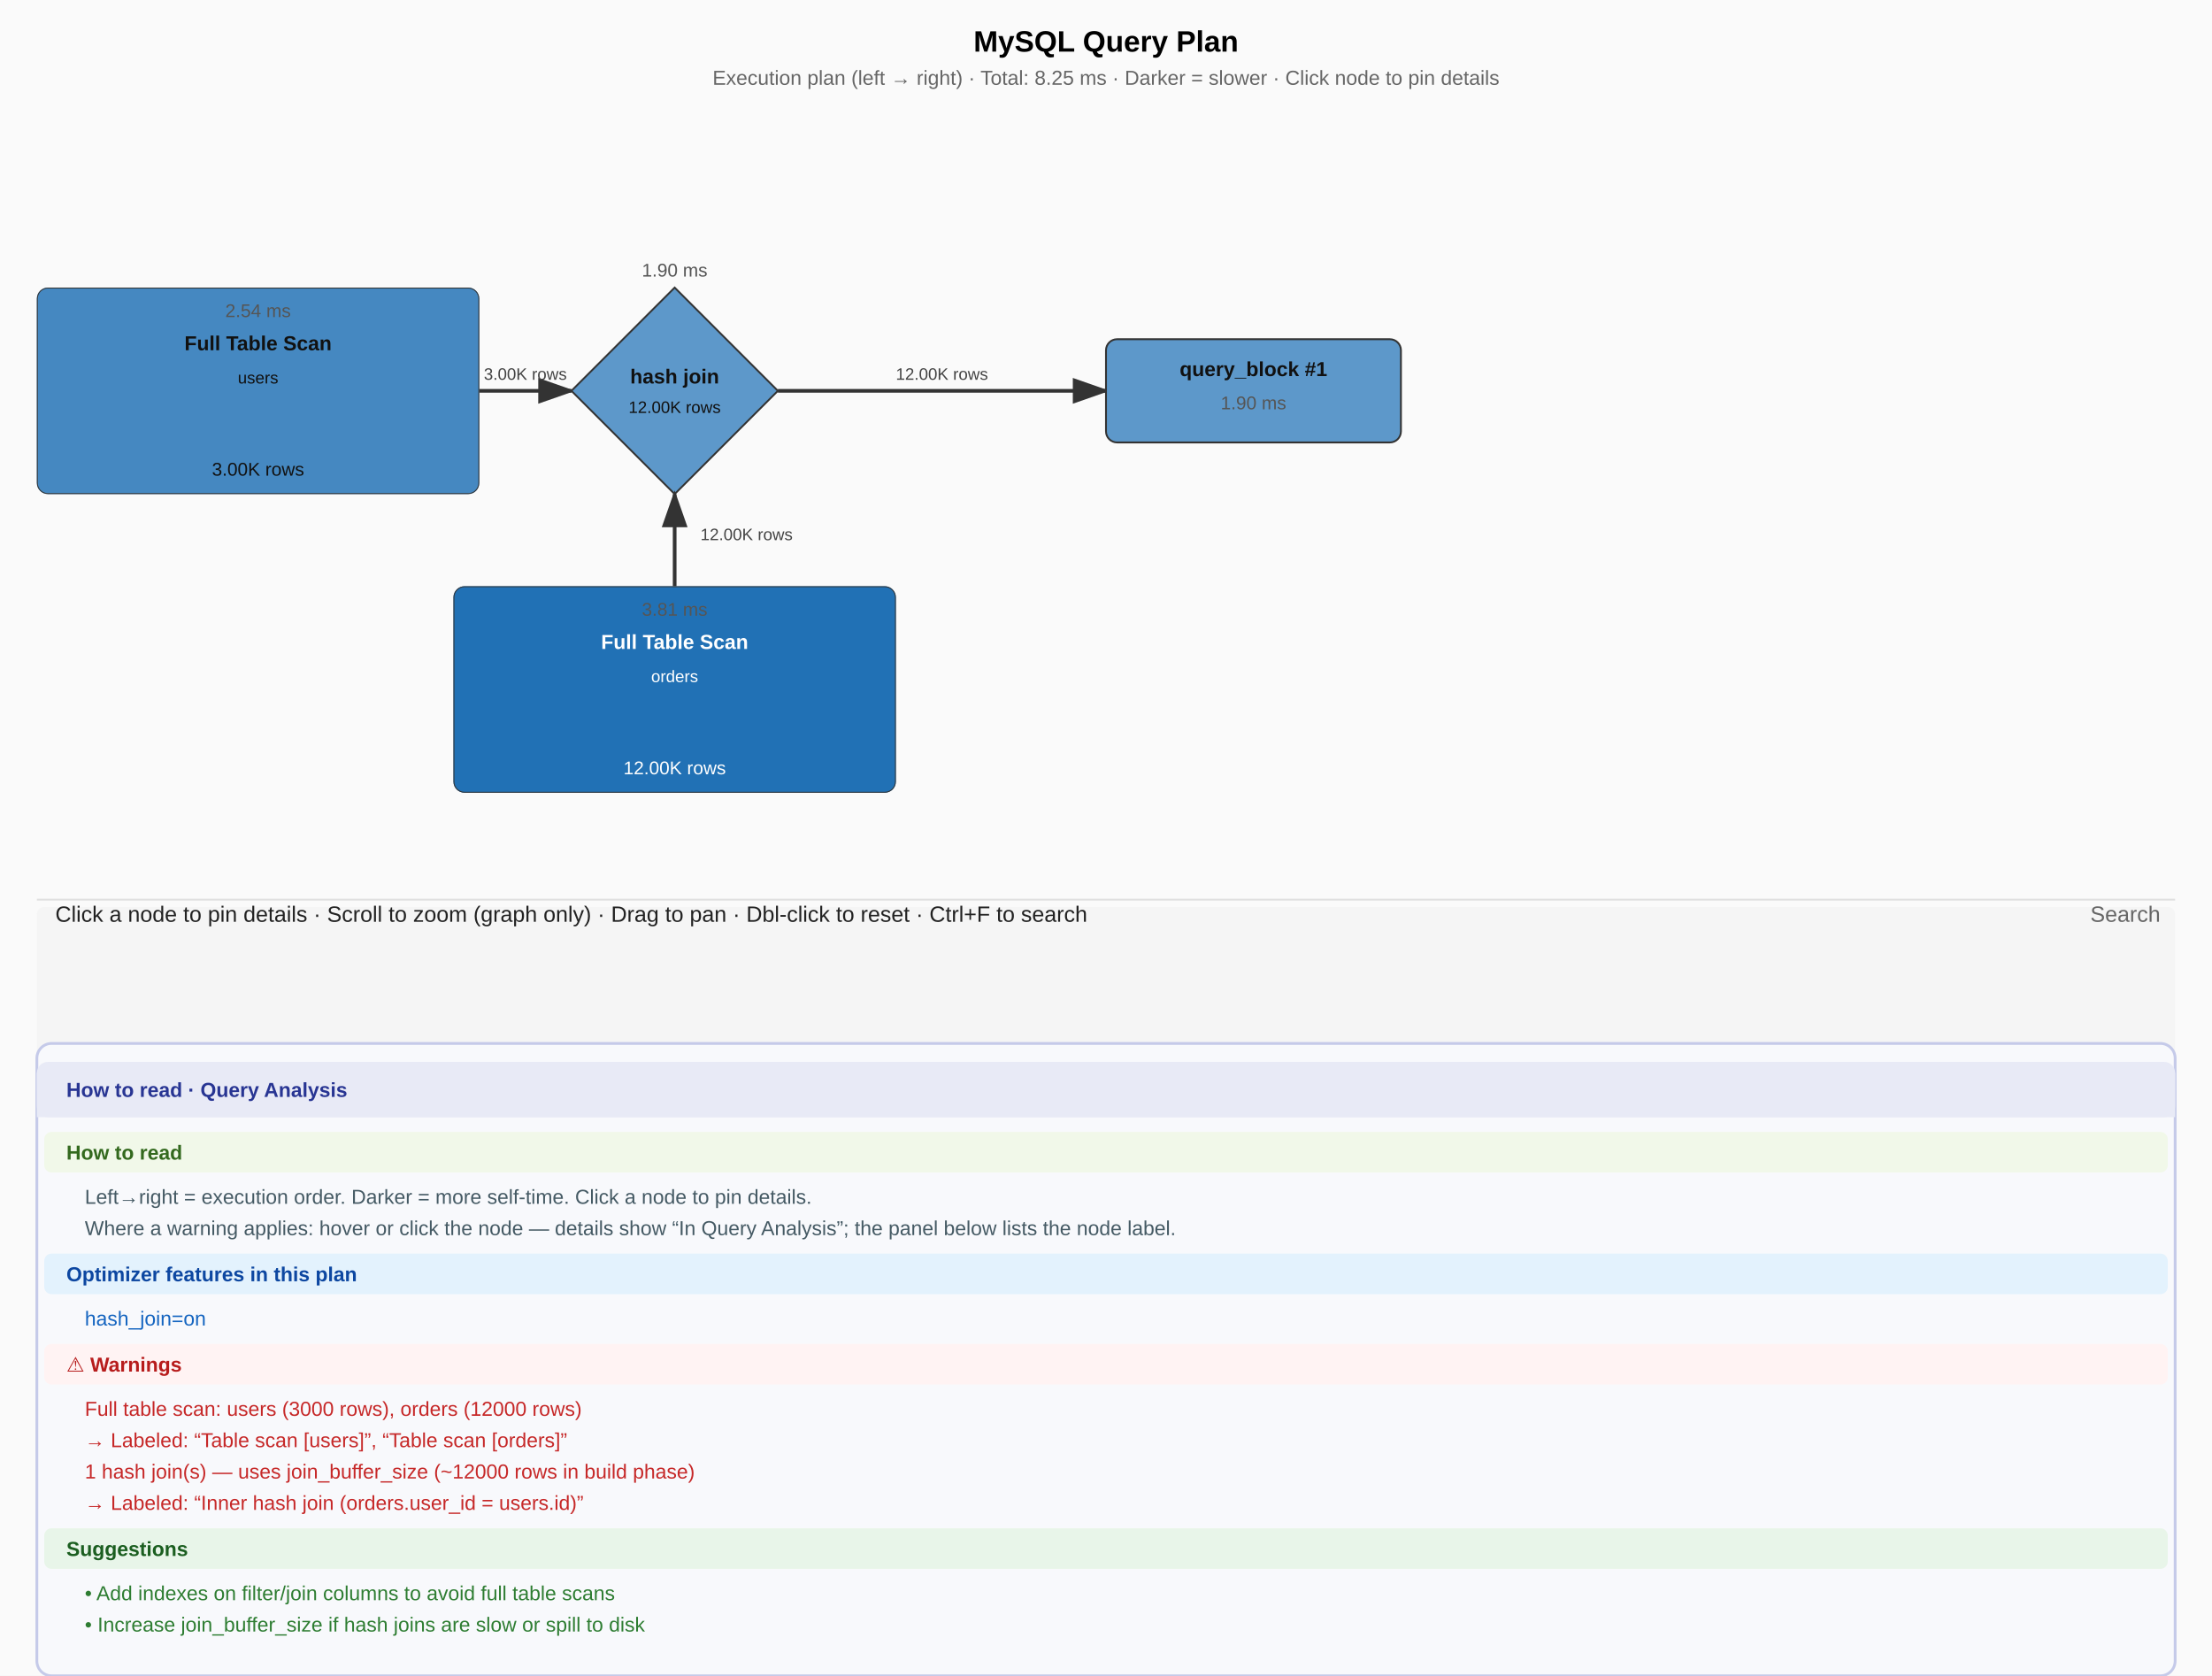
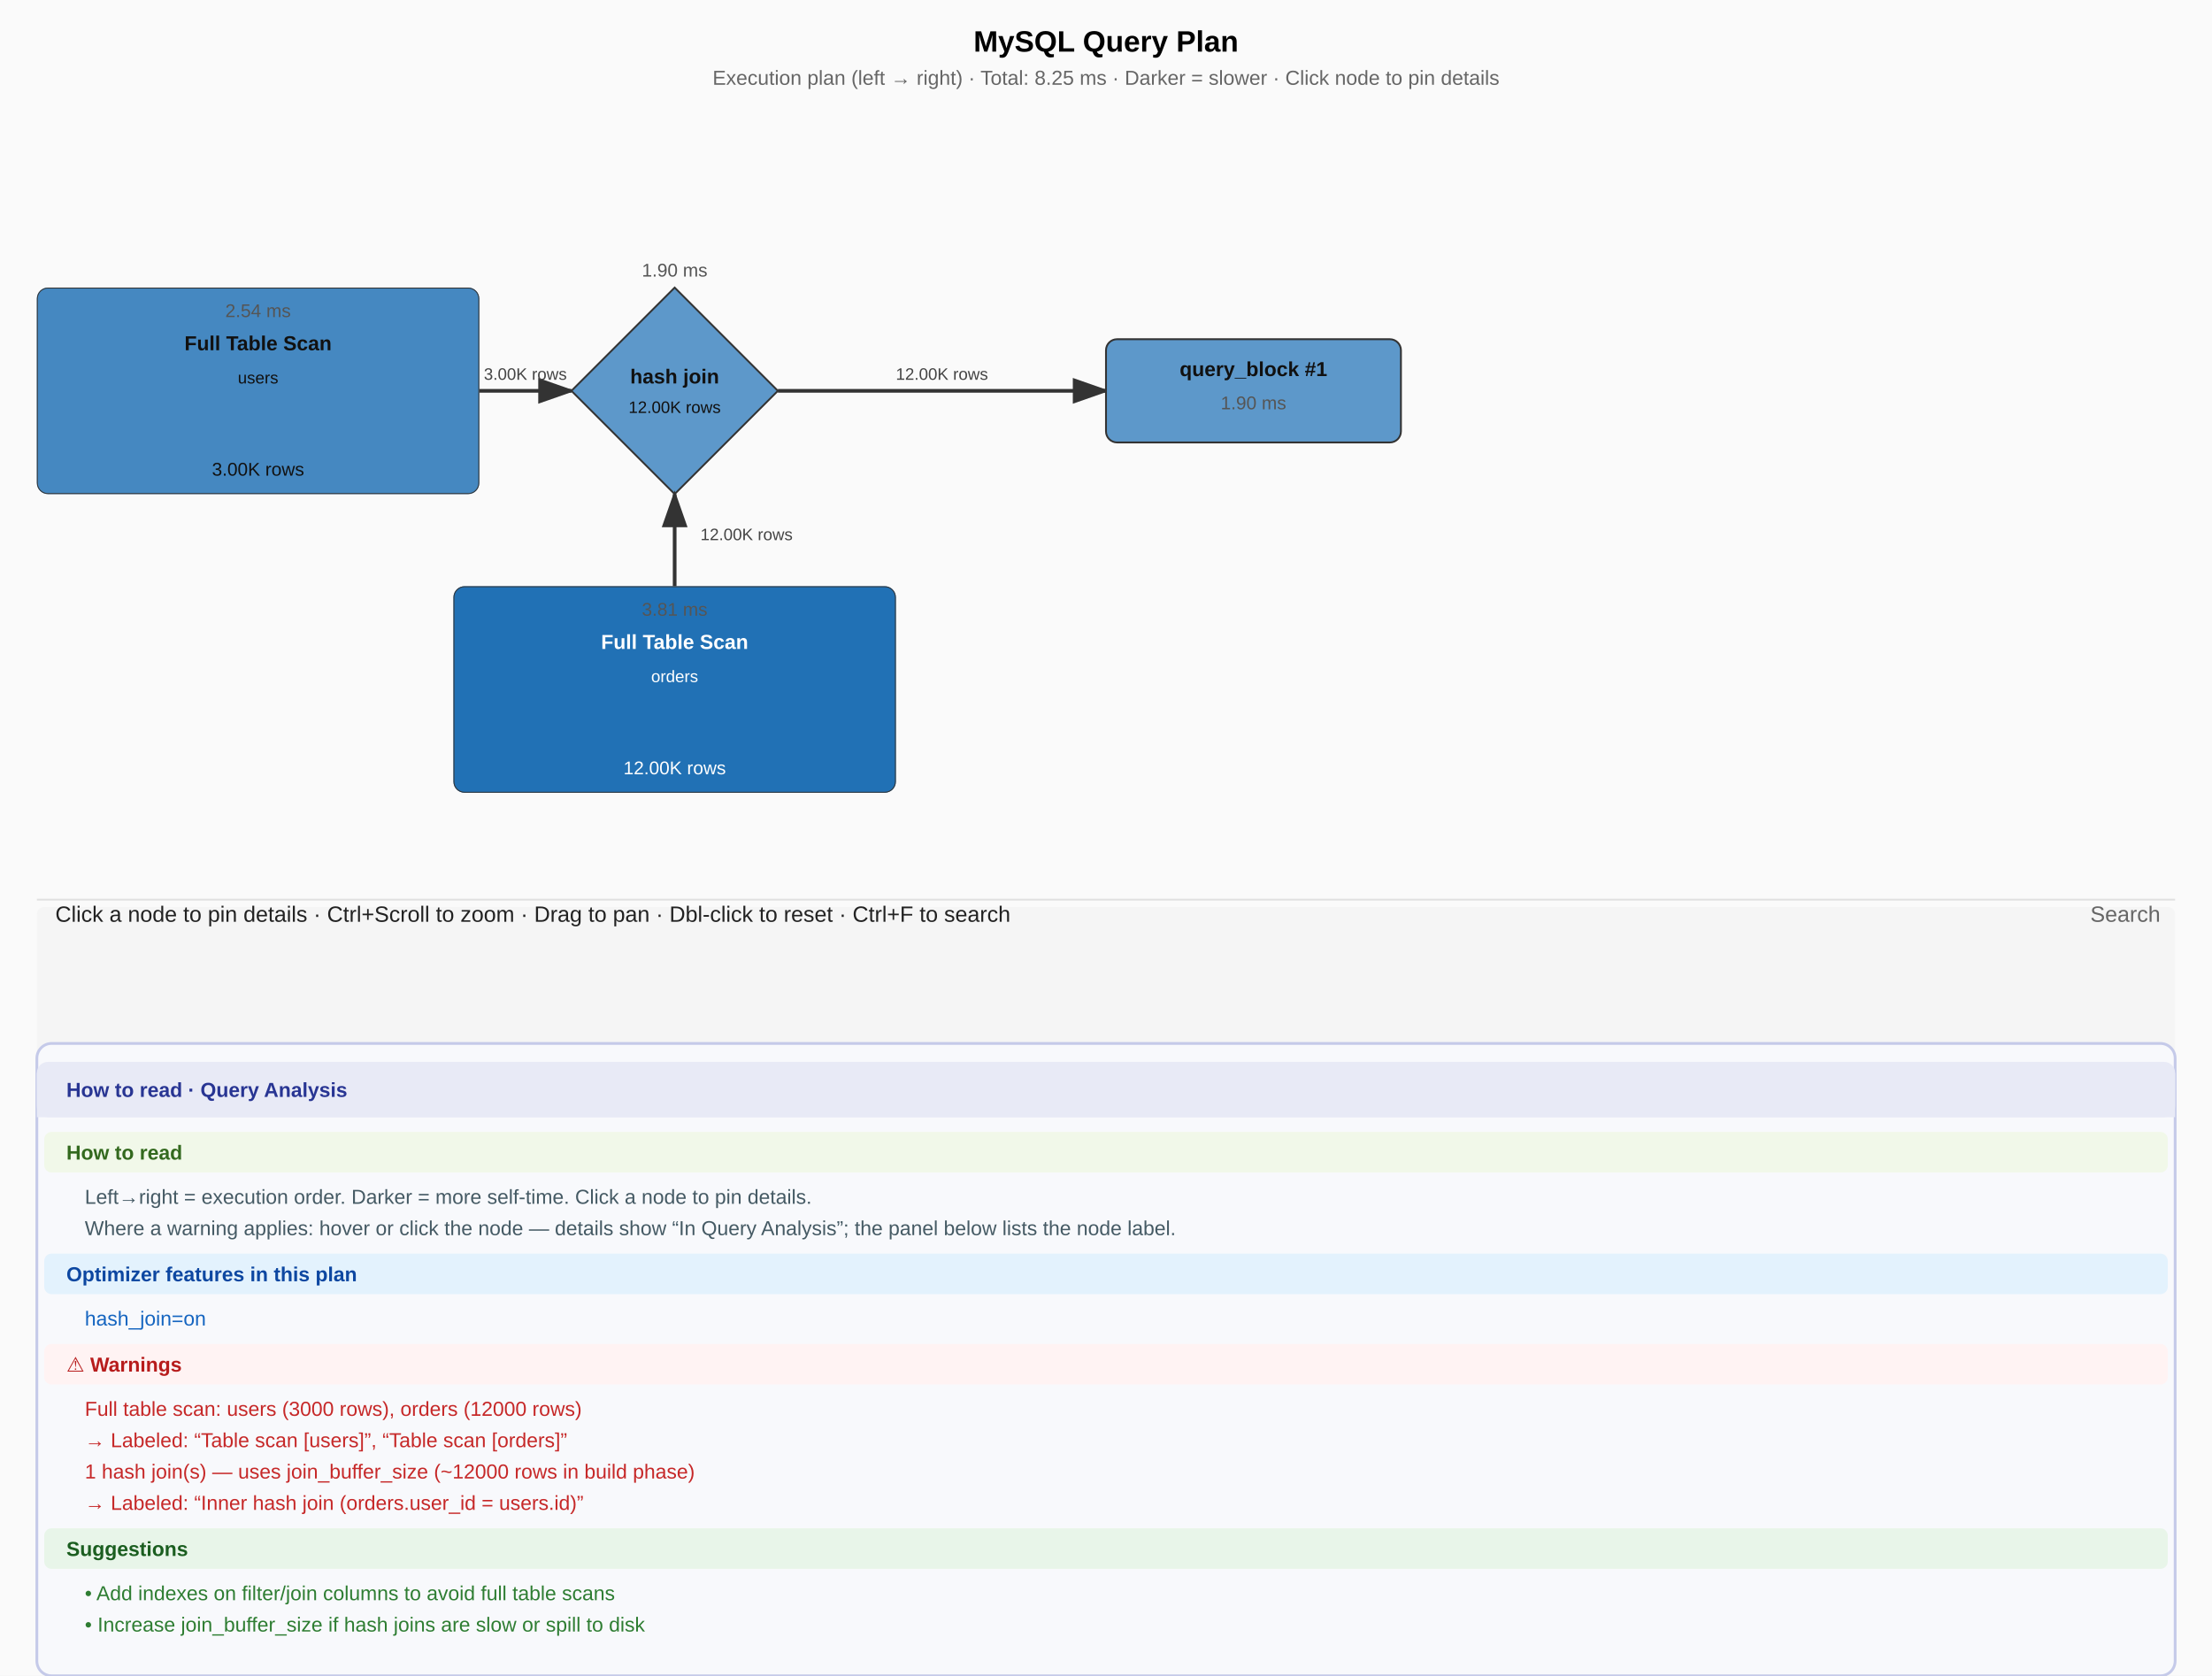
<svg xmlns="http://www.w3.org/2000/svg" version="1.1" width="1200" height="909">
  <defs>
    <marker id="arrowhead" markerWidth="10" markerHeight="7" refX="9" refY="3.5" orient="auto">
      <polygon points="0 0, 10 3.5, 0 7" fill="#333" />
    </marker>
+     <clipPath id="diagram-clip">
+       <rect x="0" y="0" width="1200" height="558" />
+     </clipPath>
  </defs>
  <style>
  text { font-family: Arial, sans-serif; font-size: 11px; }
  .title { font-size: 16px; font-weight: bold; }
  .subtitle { font-size: 11px; fill: #666; }
  .cost { font-size: 10px; fill: #555; }
  .node-label { font-weight: bold; font-size: 11px; }
  .node-sublabel { font-size: 9px; }
  .row-count { font-size: 10px; }
  .arrow-label { font-size: 9px; fill: #444; }
  .diagram-node { cursor: pointer; }
  .diagram-node:hover rect, .diagram-node:hover polygon { opacity: 0.9; stroke-width: 2; }
  .badge-covering { font-size: 8px; fill: #1b5e20; font-weight: bold; }
  .loops-line { font-size: 9px; fill: #555; }
  .details-line { font-size: 12px; fill: #222; user-select: text; -webkit-user-select: text; cursor: text; }
  .details-line.dim { fill: #999; }
  #search { font-size: 12px; fill: #666; cursor: pointer; }
  #search:hover { fill: #000; }
  .diagram-node.pinned rect, .diagram-node.pinned polygon { stroke: #e600e6; stroke-width: 3; }
  .diagram-node.dim { opacity: 0.25; }
</style>
  <rect width="100%" height="100%" fill="#fafafa" />
  <text x="600.0" y="28" text-anchor="middle" class="title">MySQL Query Plan</text>
  <text x="600.0" y="46" text-anchor="middle" class="subtitle">Execution plan (left → right)  ·  Total: 8.25 ms  ·  Darker = slower  ·  Click node to pin details</text>
  <line x1="20" y1="488" x2="1180" y2="488" stroke="#e0e0e0" stroke-width="1" />
  <rect x="20" y="492" width="1160" height="112" fill="#f5f5f5" rx="4" />
  <text id="search" x="1172" y="500" text-anchor="end">Search</text>
-   <text id="details-l0" x="30" y="500" text-anchor="start" class="details-line">Click a node to pin details  ·  Scroll to zoom (graph only)  ·  Drag to pan  ·  Dbl-click to reset  ·  Ctrl+F to search</text>
+   <text id="details-l0" x="30" y="500" text-anchor="start" class="details-line">Click a node to pin details  ·  Ctrl+Scroll to zoom  ·  Drag to pan  ·  Dbl-click to reset  ·  Ctrl+F to search</text>
  <text id="details-l1" x="30" y="516" text-anchor="start" class="details-line" />
  <text id="details-l2" x="30" y="532" text-anchor="start" class="details-line" />
  <text id="details-l3" x="30" y="548" text-anchor="start" class="details-line" />
  <text id="details-l4" x="30" y="564" text-anchor="start" class="details-line" />
  <text id="details-l5" x="30" y="580" text-anchor="start" class="details-line" />
-   <g id="diagram-content">
+   <g id="diagram-content" clip-path="url(#diagram-clip)">
    <g class="diagram-node" data-info="Table scan on users  ·  Total: 2.54 ms  ·  Cost: 303.50  ·  Rows: 3.00K  ·  Loops: 1  ·  Table: users  ·  Est.rows: 3000  ·  ⚠ In Query Analysis: Full table scan: users (3000 rows), orders (12000 rows)" data-analysis-msg="Full table scan: users (3000 rows), orders (12000 rows)">
      <defs>
        <clipPath id="clipbox-0">
          <rect x="20" y="156" width="240" height="112" rx="6" ry="6" />
        </clipPath>
      </defs>
      <g clip-path="url(#clipbox-0)">
        <rect x="20" y="156" width="240" height="112" fill="#4588c1" stroke="#333" stroke-width="1" rx="6" ry="6" />
        <text x="140.0" y="172" text-anchor="middle" class="cost" fill="#111111">2.54 ms</text>
        <text x="140.0" y="190" text-anchor="middle" class="node-label" fill="#111111">Full Table Scan</text>
        <text x="140.0" y="208" text-anchor="middle" class="node-sublabel" fill="#111111">users</text>
        <text x="140.0" y="258" text-anchor="middle" class="row-count" fill="#111111">3.00K rows</text>
      </g>
    </g>
    <line x1="260" y1="212.0" x2="310" y2="212.0" stroke="#333" stroke-width="2" marker-end="url(#arrowhead)" />
    <text x="285.0" y="206.0" text-anchor="middle" class="arrow-label">3.00K rows</text>
    <g class="diagram-node" data-info="Inner hash join (orders.user_id = users.id)  ·  Total: 8.25 ms  ·  Self: 1.90 ms  ·  Cost: 1025.50  ·  Rows: 12.00K  ·  Loops: 1  ·  ⚠ In Query Analysis: 1 hash join(s) — uses join_buffer_size (~12000 rows in build phase)" data-analysis-msg="1 hash join(s) — uses join_buffer_size (~12000 rows in build phase)">
      <text x="366" y="150.0" text-anchor="middle" class="cost">1.90 ms</text>
      <polygon points="366,156.0 422,212.0 366,268.0 310,212.0" fill="#5d98ca" stroke="#333" stroke-width="1" />
      <text x="366" y="208.0" text-anchor="middle" class="node-label" fill="#111111">hash join</text>
      <text x="366" y="224.0" text-anchor="middle" class="node-sublabel" fill="#111111">12.00K rows</text>
    </g>
    <g class="diagram-node" data-info="Table scan on orders (hash build)  ·  Total: 3.81 ms  ·  Cost: 1191.40  ·  Rows: 12.00K  ·  Loops: 1  ·  Table: orders  ·  Est.rows: 11834  ·  ⚠ In Query Analysis: Full table scan: users (3000 rows), orders (12000 rows)" data-analysis-msg="Full table scan: users (3000 rows), orders (12000 rows)">
      <defs>
        <clipPath id="clipbox-1">
          <rect x="246.0" y="318" width="240" height="112" rx="6" ry="6" />
        </clipPath>
      </defs>
      <g clip-path="url(#clipbox-1)">
        <rect x="246.0" y="318" width="240" height="112" fill="#2171b5" stroke="#333" stroke-width="1" rx="6" ry="6" />
        <text x="366.0" y="334" text-anchor="middle" class="cost" fill="#ffffff">3.81 ms</text>
        <text x="366.0" y="352" text-anchor="middle" class="node-label" fill="#ffffff">Full Table Scan</text>
        <text x="366.0" y="370" text-anchor="middle" class="node-sublabel" fill="#ffffff">orders</text>
        <text x="366.0" y="420" text-anchor="middle" class="row-count" fill="#ffffff">12.00K rows</text>
      </g>
    </g>
    <line x1="366" y1="318" x2="366" y2="268.0" stroke="#333" stroke-width="2" marker-end="url(#arrowhead)" />
    <text x="380" y="293.0" text-anchor="start" class="arrow-label">12.00K rows</text>
    <line x1="422" y1="212.0" x2="600" y2="212.0" stroke="#333" stroke-width="2" marker-end="url(#arrowhead)" />
    <text x="511.0" y="206.0" text-anchor="middle" class="arrow-label">12.00K rows</text>
    <g class="diagram-node" data-info="Total: 8.25 ms | Cost: 1025.50">
      <rect x="600" y="184.0" width="160" height="56" fill="#5d98ca" stroke="#333" stroke-width="1" rx="6" />
      <text x="680.0" y="204.0" text-anchor="middle" class="node-label" fill="#111111">query_block #1</text>
      <text x="680.0" y="222.0" text-anchor="middle" class="cost" fill="#111111">1.90 ms</text>
    </g>
  </g>
  <rect x="20" y="566" width="1160" height="343" fill="#f8f9fc" stroke="#c5cae9" stroke-width="1.5" rx="8" />
  <rect x="20" y="576" width="1160" height="30" fill="#e8eaf6" rx="6" />
  <rect x="20" y="582" width="1160" height="24" fill="#e8eaf6" />
  <text x="36" y="595" font-family="Arial,sans-serif" font-size="13" font-weight="bold" fill="#283593">How to read · Query Analysis</text>
  <rect x="24" y="614" width="1152" height="22" fill="#f1f8e9" rx="4" />
  <text x="36" y="629" font-family="Arial,sans-serif" font-size="11" font-weight="bold" fill="#33691e">How to read</text>
  <text x="46" y="653" font-family="Arial,sans-serif" font-size="11" fill="#455a64">Left→right = execution order. Darker = more self-time. Click a node to pin details.</text>
  <text x="46" y="670" font-family="Arial,sans-serif" font-size="11" fill="#455a64">Where a warning applies: hover or click the node — details show “In Query Analysis”; the panel below lists the node label.</text>
  <rect x="24" y="680" width="1152" height="22" fill="#e3f2fd" rx="4" />
  <text x="36" y="695" font-family="Arial,sans-serif" font-size="11" font-weight="bold" fill="#0d47a1">Optimizer features in this plan</text>
  <text x="46" y="719" font-family="Arial,sans-serif" font-size="11" fill="#1565c0">hash_join=on</text>
  <rect x="24" y="729" width="1152" height="22" fill="#fff3f3" rx="4" />
  <text x="36" y="744" font-family="Arial,sans-serif" font-size="11" font-weight="bold" fill="#b71c1c">⚠  Warnings</text>
  <text x="46" y="768" font-family="Arial,sans-serif" font-size="11" fill="#c62828">Full table scan: users (3000 rows), orders (12000 rows)</text>
  <text x="46" y="785" font-family="Arial,sans-serif" font-size="11" fill="#c62828">→ Labeled: “Table scan [users]”, “Table scan [orders]”</text>
  <text x="46" y="802" font-family="Arial,sans-serif" font-size="11" fill="#c62828">1 hash join(s) — uses join_buffer_size (~12000 rows in build phase)</text>
  <text x="46" y="819" font-family="Arial,sans-serif" font-size="11" fill="#c62828">→ Labeled: “Inner hash join (orders.user_id = users.id)”</text>
  <rect x="24" y="829" width="1152" height="22" fill="#e8f5e9" rx="4" />
  <text x="36" y="844" font-family="Arial,sans-serif" font-size="11" font-weight="bold" fill="#1b5e20">Suggestions</text>
  <text x="46" y="868" font-family="Arial,sans-serif" font-size="11" fill="#2e7d32">•  Add indexes on filter/join columns to avoid full table scans</text>
  <text x="46" y="885" font-family="Arial,sans-serif" font-size="11" fill="#2e7d32">•  Increase join_buffer_size if hash joins are slow or spill to disk</text>
</svg>
